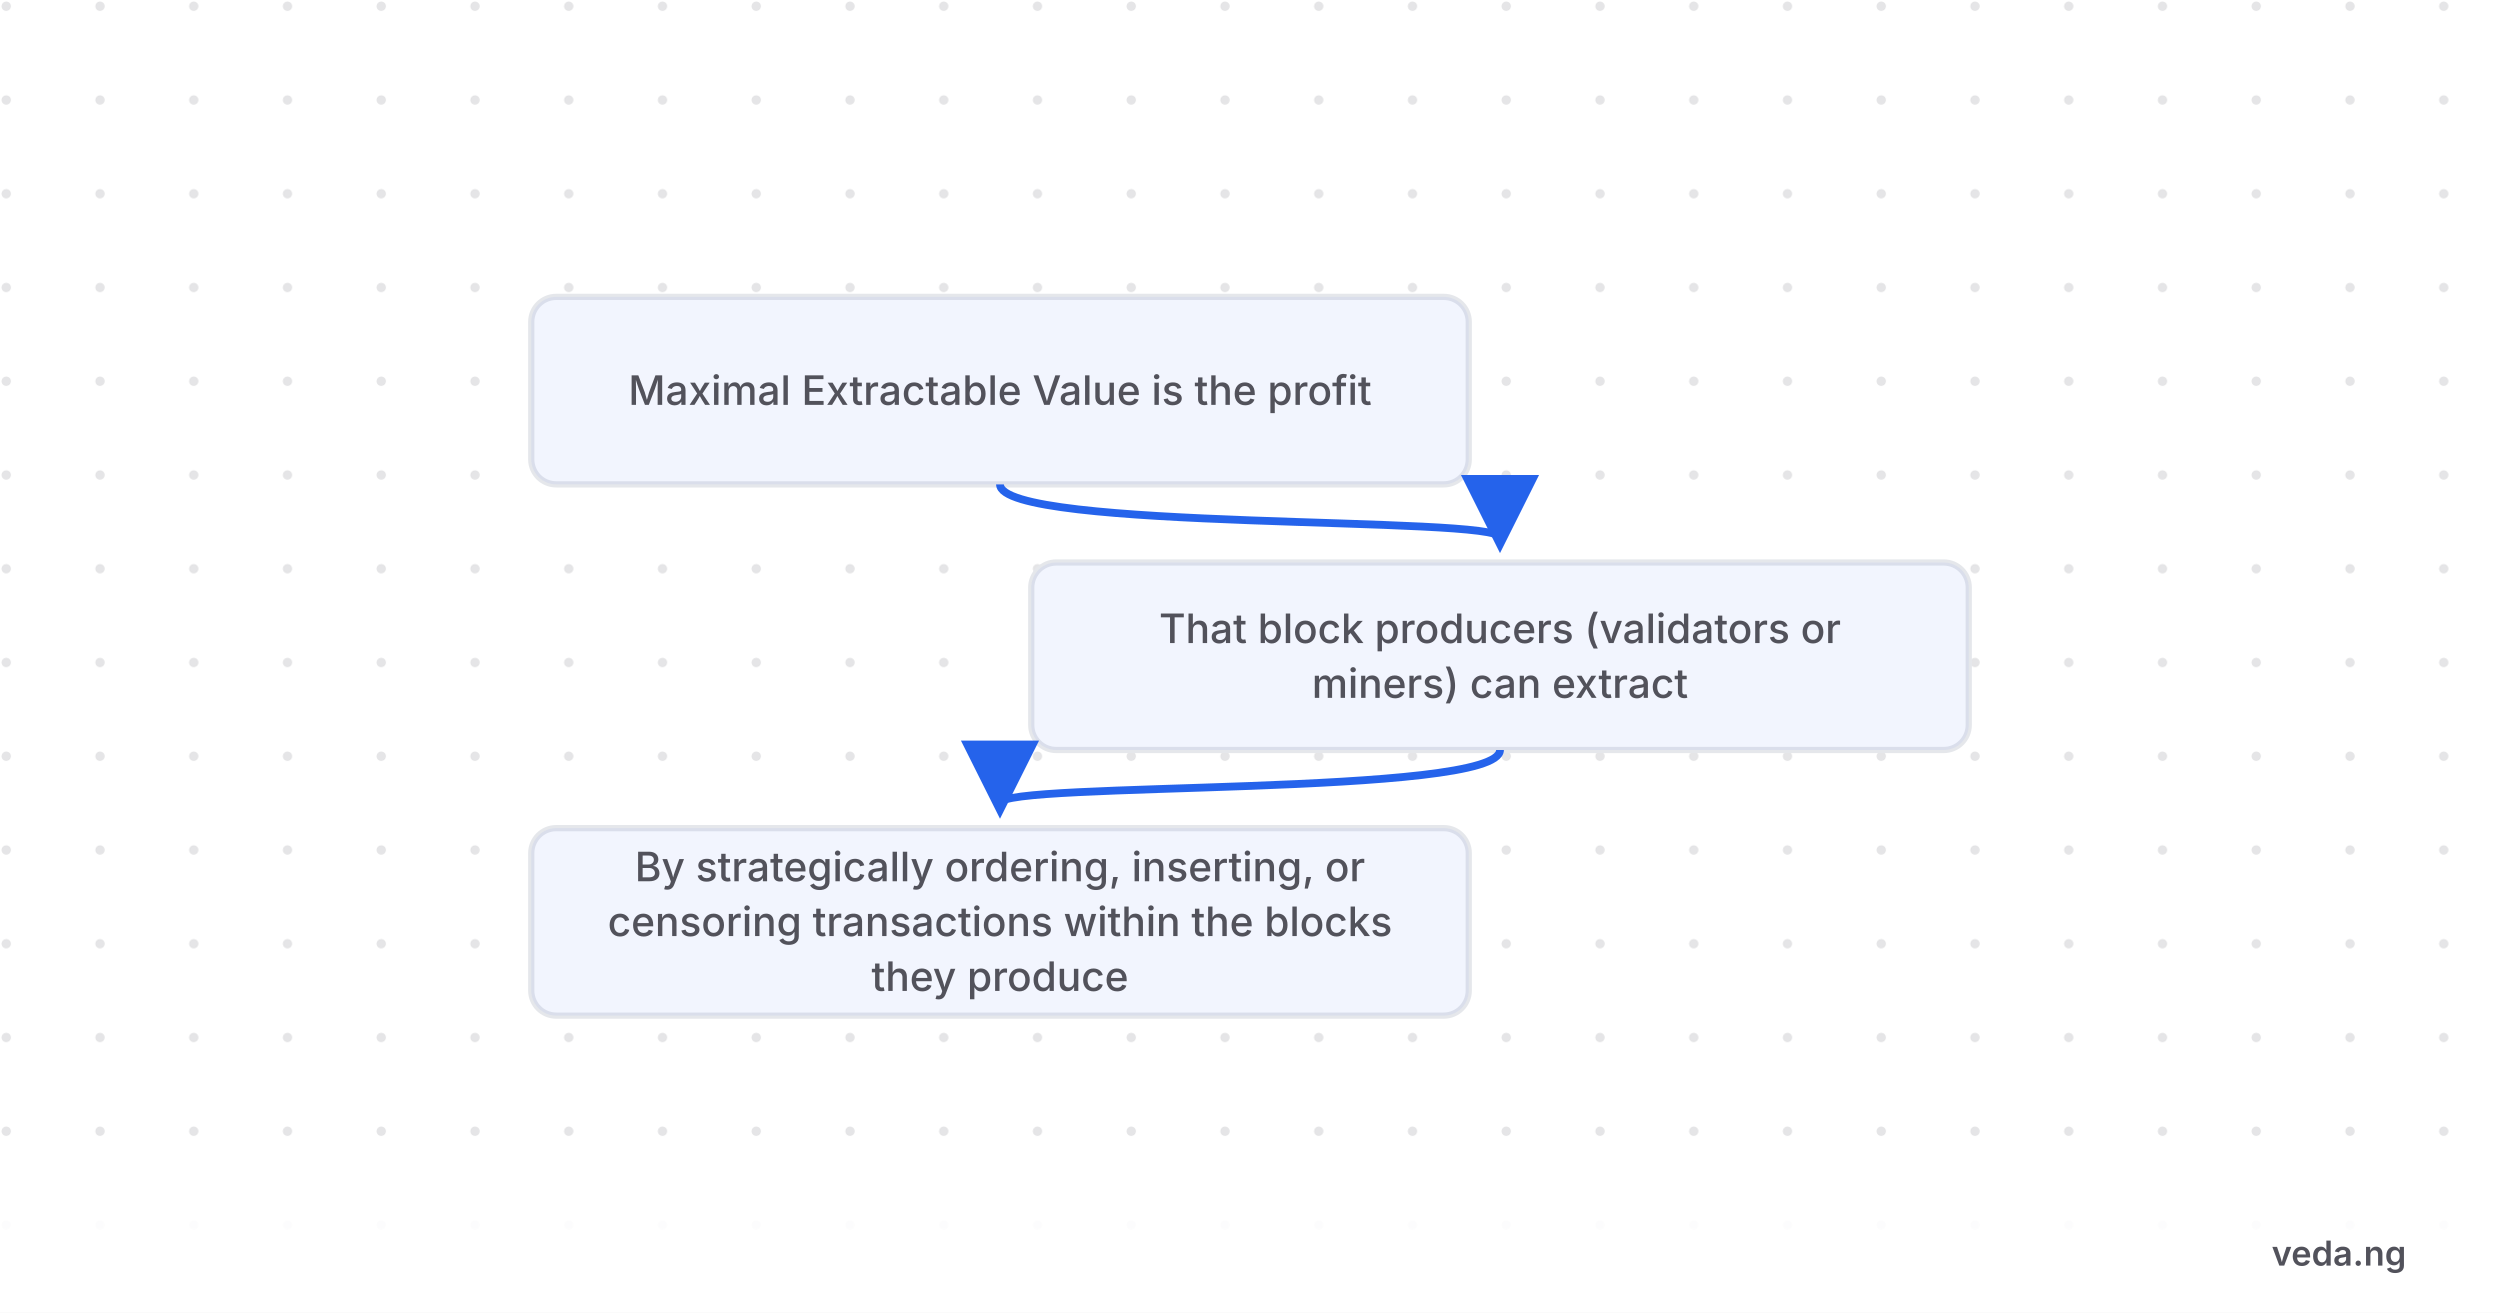
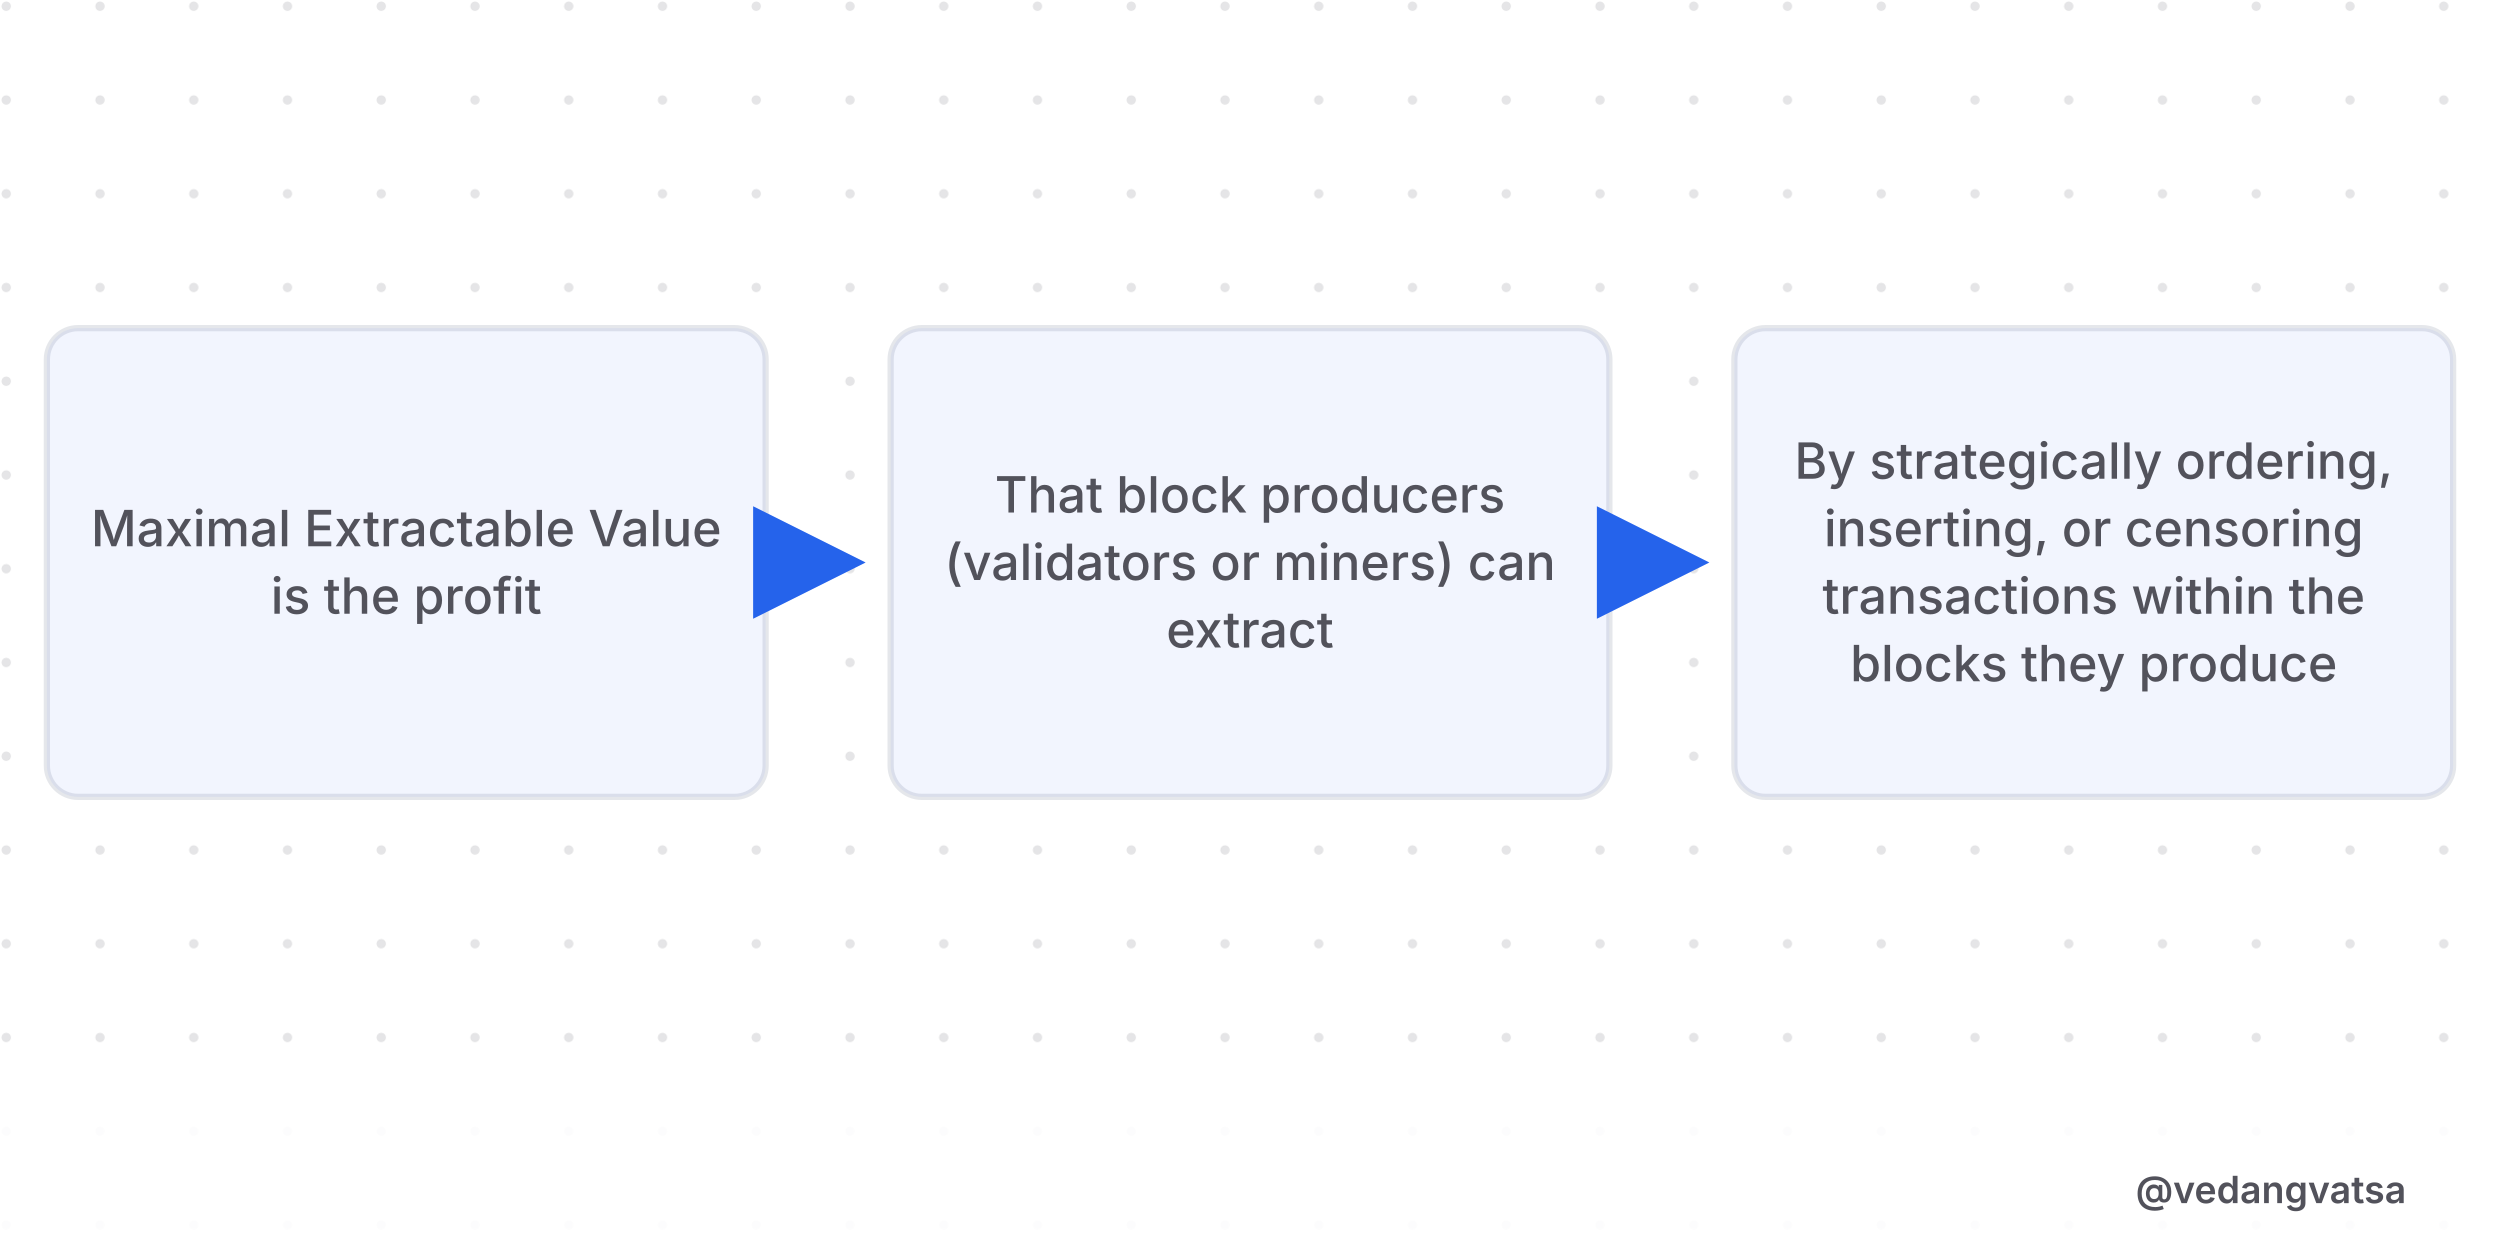
- <svg xmlns="http://www.w3.org/2000/svg" viewBox="0 0 800 420" width="800" height="420" style="background-color:#ffffff">
+ <svg xmlns="http://www.w3.org/2000/svg" viewBox="0 0 800 400" width="800" height="400" style="background-color:#ffffff">
  <defs>
    <pattern id="grid" width="30" height="30" patternUnits="userSpaceOnUse">
      <circle cx="2" cy="2" r="1.5" fill="#52525b" opacity="0.15" />
    </pattern>
-     <marker id="arrow" markerWidth="10" markerHeight="10" refX="8" refY="5" orient="auto">
-       <path d="M 0 0 L 10 5 L 0 10 z" fill="#2563eb" />
+     <marker id="arrow" markerWidth="12" markerHeight="12" refX="10" refY="6" orient="auto">
+       <path d="M 0 0 L 12 6 L 0 12 z" fill="#2563eb" />
    </marker>
  </defs>
-   <rect width="800" height="420" fill="#ffffff" />
-   <rect width="800" height="420" fill="url(#grid)" />
-   <g transform="translate(0, 80)">
-     <rect x="170" y="15" width="300" height="60" rx="8" fill="#ffffff" stroke="#e5e7eb" stroke-width="2" />
-     <rect x="170" y="15" width="300" height="60" rx="8" fill="rgba(37,99,235,0.06)" />
-     <text x="320" y="49.55" font-family="'Inter',sans-serif" font-weight="500" font-size="13" fill="#52525b" text-anchor="middle">Maximal Extractable Value is the profit</text>
-     <path d="M 320 75 C 320 90, 480 85, 480 92" fill="none" stroke="#2563eb" stroke-width="2.5" marker-end="url(#arrow)" />
-     <rect x="330" y="100" width="300" height="60" rx="8" fill="#ffffff" stroke="#e5e7eb" stroke-width="2" />
-     <rect x="330" y="100" width="300" height="60" rx="8" fill="rgba(37,99,235,0.06)" />
-     <text x="480" y="125.775" font-family="'Inter',sans-serif" font-weight="500" font-size="13" fill="#52525b" text-anchor="middle">That block producers (validators or</text>
-     <text x="480" y="143.325" font-family="'Inter',sans-serif" font-weight="500" font-size="13" fill="#52525b" text-anchor="middle">miners) can extract</text>
-     <path d="M 480 160 C 480 175, 320 170, 320 177" fill="none" stroke="#2563eb" stroke-width="2.5" marker-end="url(#arrow)" />
-     <rect x="170" y="185" width="300" height="60" rx="8" fill="#ffffff" stroke="#e5e7eb" stroke-width="2" />
-     <rect x="170" y="185" width="300" height="60" rx="8" fill="rgba(37,99,235,0.06)" />
-     <text x="320" y="202" font-family="'Inter',sans-serif" font-weight="500" font-size="13" fill="#52525b" text-anchor="middle">By strategically ordering, inserting, or</text>
-     <text x="320" y="219.55" font-family="'Inter',sans-serif" font-weight="500" font-size="13" fill="#52525b" text-anchor="middle">censoring transactions within the blocks</text>
-     <text x="320" y="237.1" font-family="'Inter',sans-serif" font-weight="500" font-size="13" fill="#52525b" text-anchor="middle">they produce</text>
+   <rect width="800" height="400" fill="#ffffff" />
+   <rect width="800" height="400" fill="url(#grid)" />
+   <g>
+     <rect x="15" y="105" width="230" height="150" rx="10" fill="#ffffff" stroke="#e5e7eb" stroke-width="2" />
+     <rect x="15" y="105" width="230" height="150" rx="10" fill="rgba(37,99,235,0.06)" />
+     <text x="130" y="174.8" font-family="'Inter',sans-serif" font-weight="500" font-size="16" fill="#52525b" text-anchor="middle">Maximal Extractable Value</text>
+     <text x="130" y="196.4" font-family="'Inter',sans-serif" font-weight="500" font-size="16" fill="#52525b" text-anchor="middle">is the profit</text>
+     <line x1="250" y1="180" x2="271" y2="180" stroke="#2563eb" stroke-width="3" marker-end="url(#arrow)" />
+     <rect x="285" y="105" width="230" height="150" rx="10" fill="#ffffff" stroke="#e5e7eb" stroke-width="2" />
+     <rect x="285" y="105" width="230" height="150" rx="10" fill="rgba(37,99,235,0.06)" />
+     <text x="400" y="164" font-family="'Inter',sans-serif" font-weight="500" font-size="16" fill="#52525b" text-anchor="middle">That block producers</text>
+     <text x="400" y="185.6" font-family="'Inter',sans-serif" font-weight="500" font-size="16" fill="#52525b" text-anchor="middle">(validators or miners) can</text>
+     <text x="400" y="207.2" font-family="'Inter',sans-serif" font-weight="500" font-size="16" fill="#52525b" text-anchor="middle">extract</text>
+     <line x1="520" y1="180" x2="541" y2="180" stroke="#2563eb" stroke-width="3" marker-end="url(#arrow)" />
+     <rect x="555" y="105" width="230" height="150" rx="10" fill="#ffffff" stroke="#e5e7eb" stroke-width="2" />
+     <rect x="555" y="105" width="230" height="150" rx="10" fill="rgba(37,99,235,0.06)" />
+     <text x="670" y="153.2" font-family="'Inter',sans-serif" font-weight="500" font-size="16" fill="#52525b" text-anchor="middle">By strategically ordering,</text>
+     <text x="670" y="174.8" font-family="'Inter',sans-serif" font-weight="500" font-size="16" fill="#52525b" text-anchor="middle">inserting, or censoring</text>
+     <text x="670" y="196.4" font-family="'Inter',sans-serif" font-weight="500" font-size="16" fill="#52525b" text-anchor="middle">transactions within the</text>
+     <text x="670" y="218" font-family="'Inter',sans-serif" font-weight="500" font-size="16" fill="#52525b" text-anchor="middle">blocks they produce</text>
  </g>
-   <rect x="0" y="380" width="800" height="40" fill="#ffffff" opacity="0.9" />
-   <text x="770" y="405" font-family="'Inter',sans-serif" font-weight="600" font-size="11" fill="#52525b" text-anchor="end">veda.ng</text>
+   <rect x="0" y="360" width="800" height="40" fill="#ffffff" opacity="0.9" />
+   <text x="770" y="385" font-family="'Inter',sans-serif" font-weight="600" font-size="12" fill="#52525b" text-anchor="end">@vedangvatsa</text>
</svg>
